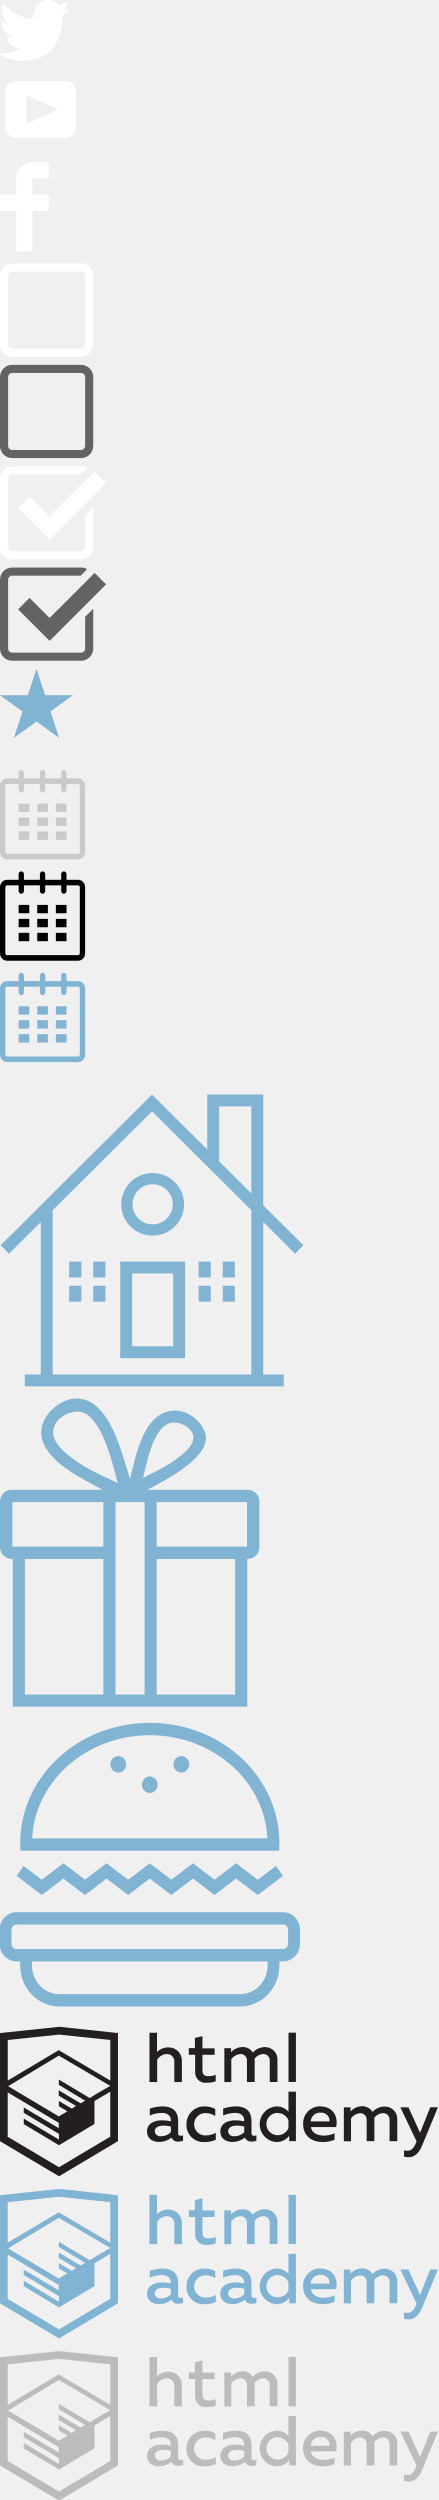
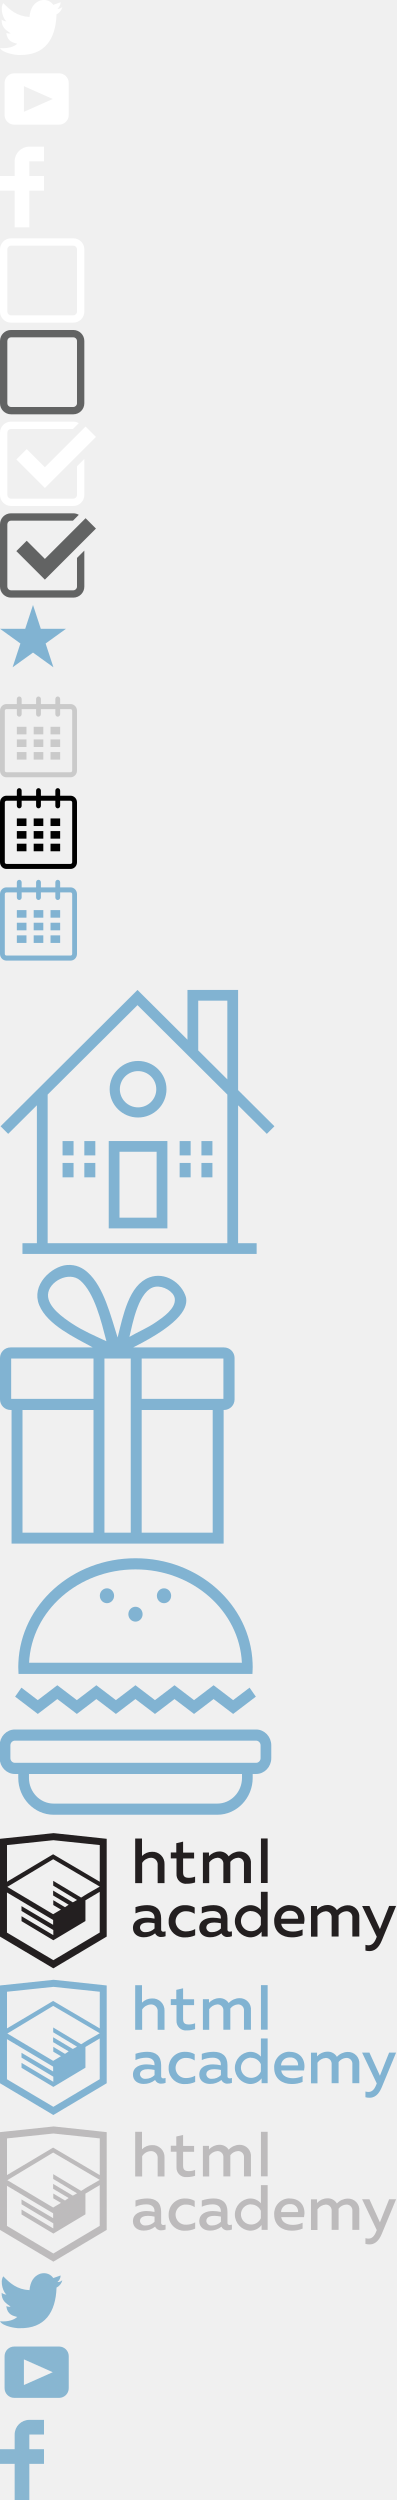
<svg xmlns="http://www.w3.org/2000/svg" xmlns:xlink="http://www.w3.org/1999/xlink">
  <defs />
  <symbol viewBox="0 0 17 15" id="twitter">
    <path d="M10.95.144c1.685-.496 2.984.27 3.577 1.179.673-.231 1.331-.481 2.011-.708a2.345 2.345 0 0 1-.857 1.768c.685.17 1.304-.491 1.304-.491-.169 1-1.006 1.788-1.563 2.024-.231 6.75-3.175 11.217-10.077 11.082h-.446c-.41 0-4.164-.46-4.898-1.887 2.271.196 3.893-.422 4.693-1.177-.96-.3-2.679-.477-2.979-2.95.349.106.564.228 1.19.119C1.705 8.247.374 7.53.448 5.33c.285.328 1.067.536 1.34.472C1.085 5.561-.182 2.442.894.85c1.818 1.854 3.735 3.606 7.152 3.773C8.254 2.33 9.183.793 10.95.144z" />
  </symbol>
  <symbol viewBox="0 0 20 16" id="youtube">
    <path d="M17 0H3C1.35 0 0 1.35 0 3v10c0 1.65 1.35 3 3 3h14c1.65 0 3-1.35 3-3V3c0-1.65-1.35-3-3-3zM6.027 11.998V4.002L15.014 8l-8.987 3.998z" />
  </symbol>
  <symbol viewBox="0 0 12 22" id="facebook">
    <path d="M12 4V0H8a4 4 0 0 0-4 4v4H0v4h4v10h4V12h4V8H8V4h4z" />
  </symbol>
  <symbol viewBox="0 0 23 23" id="checkbox-off">
    <path d="M20 2c.542 0 1 .458 1 1v17c0 .542-.458 1-1 1H3c-.542 0-1-.458-1-1V3c0-.542.458-1 1-1h17m0-2H3C1.35 0 0 1.35 0 3v17c0 1.65 1.35 3 3 3h17c1.65 0 3-1.35 3-3V3c0-1.65-1.35-3-3-3z" />
  </symbol>
  <symbol viewBox="0 0 27 23" id="checkbox-on">
    <path d="M7.285 7.486l-2.829 2.829 7.783 7.783L26.171 4.166l-2.828-2.829-11.104 11.102z" />
    <path d="M21 20c0 .542-.458 1-1 1H3c-.542 0-1-.458-1-1V3c0-.542.458-1 1-1h16.908L21.493.415A2.96 2.96 0 0 0 20 0H3C1.35 0 0 1.35 0 3v17c0 1.65 1.35 3 3 3h17c1.65 0 3-1.35 3-3v-9.829l-2 2V20z" />
  </symbol>
  <symbol viewBox="0 0 18 17" id="star">
    <path d="M9.002 0l2.126 6.494h6.877l-5.564 4.012L14.566 17l-5.564-4.013L3.438 17l2.126-6.494L0 6.494h6.878z" />
  </symbol>
  <symbol viewBox="0 0 75 72" id="icon1">
    <path d="M29.656 65.033h16V41.21h-16v23.823zm2.937-20.899h10.125V62.11H32.593V44.134z" />
    <path d="M72.771 39.253l2.076-2.068-9.908-9.865V0H51.127v13.567L37.5 0 .152 37.185l2.077 2.068 7.832-7.795v37.618H6.124V72h63.875v-2.924H64.94V31.458l7.831 7.795zM62.002 69.076H12.999V28.534L37.5 4.149l24.502 24.385v40.542zm0-44.682l-7.938-7.902V2.924h7.938v21.47z" />
    <path d="M29.906 27.08c0 4.261 3.47 7.713 7.75 7.713 4.279 0 7.75-3.452 7.75-7.713 0-4.259-3.471-7.713-7.75-7.713-4.281 0-7.75 3.454-7.75 7.713zm7.75-4.945c2.744 0 4.969 2.214 4.969 4.945 0 2.732-2.225 4.948-4.969 4.948-2.746 0-4.97-2.216-4.97-4.948 0-2.731 2.225-4.945 4.97-4.945zM17.061 41.21h3v3.919h-3zM22.999 41.21h3v3.919h-3zM17.061 47.182h3v3.919h-3zM22.999 47.182h3v3.919h-3zM48.998 41.21h3v3.919h-3zM54.936 41.21h3v3.919h-3zM48.998 47.182h3v3.919h-3zM54.936 47.182h3v3.919h-3z" />
  </symbol>
  <symbol viewBox="0 0 64 76" id="icon2">
    <path fill-rule="evenodd" clip-rule="evenodd" d="M61.097 22.501H36.312C50.125 15.602 51.229 11.25 50.72 8.816c-1.162-3.963-5.692-7.023-10.002-5.407-5.569 2.089-7.137 10.388-8.644 16.387-1.924-6.07-3.784-13.814-8.136-17.737C22.677.921 20.843-.205 18.175.031c-4.026.356-9.802 5.382-7.458 10.981 2.251 5.378 9.687 8.777 14.578 11.489H2.879A2.882 2.882 0 0 0 0 25.37v11.322a2.882 2.882 0 0 0 2.879 2.869h.274V76h57.841V39.561h.103a2.882 2.882 0 0 0 2.88-2.869V25.37a2.882 2.882 0 0 0-2.88-2.869zM42.413 5.944c2.103-.31 4.982 1.299 5.255 3.209.393 2.756-3.4 5.255-5.086 6.421-2.523 1.744-4.928 2.643-7.287 4.055.884-3.69 2.549-13.011 7.118-13.685zm-22.882 9.968c-2.225-1.485-6.544-4.431-6.44-7.771.112-3.595 5.743-6.57 8.814-3.886 3.856 3.371 5.713 11.105 7.119 16.557-3.249-1.539-6.328-2.788-9.493-4.9zm5.972 57.114H6.136V39.561h19.368v33.465zm0-36.502H3.046V25.538h22.457v10.986zm10.157 0v36.503h-7.174V25.538h7.174v10.986zm22.351 36.502H38.644V39.561h19.367v33.465zm2.92-36.502H38.644V25.538h22.287v10.986z" />
  </symbol>
  <symbol viewBox="0 0 74 70" id="icon3">
    <path d="M69.854 46.71H4.051c-2.274 0-4.135 1.94-4.135 4.313v3.504c0 2.372 1.861 4.313 4.135 4.313h.93v1.053c0 5.536 4.341 10.065 9.648 10.065h44.646c5.306 0 9.648-4.529 9.648-10.065V58.84h.93c2.274 0 4.135-1.941 4.135-4.313v-3.504c0-2.373-1.86-4.313-4.134-4.313zm-3.848 13.184c0 3.871-3.019 7.021-6.73 7.021H14.629c-3.711 0-6.731-3.15-6.731-7.021v-1.053h58.107v1.053zm5.065-5.367c0 .688-.558 1.271-1.218 1.271H4.051c-.66 0-1.217-.582-1.217-1.271v-3.504c0-.688.558-1.271 1.217-1.271h65.802c.66 0 1.218.582 1.218 1.271v3.504zM15.634 38.406l5.323 4.059 5.326-4.059 5.328 4.059 5.328-4.059 5.328 4.059 5.329-4.059 5.327 4.059 5.33-4.06 5.336 4.059 6.194-4.712-1.72-2.459-4.474 3.403-5.336-4.057-5.33 4.056-5.327-4.057-5.329 4.057-5.328-4.057-5.328 4.057-5.328-4.057-5.325 4.057-5.323-4.057-5.327 4.057-4.467-3.401-1.721 2.457 6.188 4.714zM7.978 31.544H68.855c.041-.619.069-1.241.069-1.87 0-.394-.016-.783-.032-1.173C68.227 12.657 54.186 0 36.952 0 19.719 0 5.677 12.657 5.013 28.501c-.017.39-.032.78-.032 1.173 0 .629.028 1.251.07 1.87h2.927zM36.952 3.043c15.591 0 28.35 11.316 29.021 25.458H7.931c.673-14.142 13.43-25.458 29.021-25.458z" />
    <ellipse cx="36.952" cy="15.26" rx="1.945" ry="2.03" />
    <ellipse cx="29.172" cy="10.23" rx="1.946" ry="2.03" />
    <ellipse cx="44.732" cy="10.23" rx="1.946" ry="2.03" />
  </symbol>
  <symbol viewBox="0 0 21 22" id="calendar">
    <path d="M19.251 2.025h-2.845V.648c0-.381-.294-.689-.656-.689-.363 0-.656.308-.656.689v1.377h-3.938V.648c0-.381-.294-.689-.655-.689-.363 0-.657.308-.657.689v1.377H5.906V.648c0-.381-.294-.689-.656-.689-.363 0-.657.308-.657.689v1.377H1.75C.784 2.025 0 2.847 0 3.862v16.302C0 21.179.784 22 1.75 22h17.501c.966 0 1.749-.821 1.749-1.836V3.862c0-1.015-.783-1.837-1.749-1.837zm.437 18.139a.448.448 0 0 1-.437.459H1.75a.45.45 0 0 1-.438-.459V3.862a.45.45 0 0 1 .438-.459h2.844v1.378c0 .381.294.689.657.689.362 0 .656-.308.656-.689V3.403h3.938v1.378c0 .381.294.689.657.689.361 0 .655-.308.655-.689V3.403h3.938v1.378c0 .381.293.689.656.689.362 0 .656-.308.656-.689V3.403h2.845c.241 0 .437.206.437.459v16.302z" />
    <path d="M4.594 8.225h2.625v2.066H4.594zM4.594 11.668h2.625v2.067H4.594zM4.594 15.112h2.625v2.066H4.594zM9.188 15.112h2.625v2.066H9.188zM9.188 11.668h2.625v2.067H9.188zM9.188 8.225h2.625v2.066H9.188zM13.781 15.112h2.625v2.066h-2.625zM13.781 11.668h2.625v2.067h-2.625zM13.781 8.225h2.625v2.066h-2.625z" />
  </symbol>
  <symbol viewBox="0 0 108.08 36.85" id="logo-htmlacademy">
    <path d="M44.61,26.88a2,2,0,0,0,.55-0.1v1.33a3.25,3.25,0,0,1-1.18.21,1.67,1.67,0,0,1-1.67-1,4.84,4.84,0,0,1-3.14,1.08c-1.51,0-2.91-.83-2.91-2.55,0-2.13,2-2.79,3.71-2.79a11.08,11.08,0,0,1,2.17.25v-0.3c0-1-.76-1.77-2.19-1.77a7.42,7.42,0,0,0-3,.64v-1.7a10.21,10.21,0,0,1,3.19-.55c2.36,0,3.81,1.12,3.81,3.65v3a0.54,0.54,0,0,0,.49.59h0.17Zm-6.44-1.13A1.35,1.35,0,0,0,39.63,27h0.11a3.39,3.39,0,0,0,2.41-1V24.58a9.72,9.72,0,0,0-1.81-.21c-1,0-2.16.33-2.16,1.38h0Zm12.36-6.11a5,5,0,0,1,2.57.64V22a4.08,4.08,0,0,0-2.3-.7,2.75,2.75,0,1,0,0,5.49,5,5,0,0,0,2.43-.64v1.71a6.27,6.27,0,0,1-2.76.57A4.21,4.21,0,0,1,46,24.51q0-.21,0-0.41a4.32,4.32,0,0,1,4.18-4.46h0.38Zm12.17,7.24a2,2,0,0,0,.55-0.1v1.33a3.25,3.25,0,0,1-1.18.21,1.67,1.67,0,0,1-1.67-1,4.84,4.84,0,0,1-3.14,1.08c-1.51,0-2.91-.83-2.91-2.55,0-2.13,2-2.79,3.71-2.79a11.08,11.08,0,0,1,2.17.25v-0.3c0-1-.76-1.77-2.19-1.77a7.42,7.42,0,0,0-3,.64v-1.7a10.21,10.21,0,0,1,3.19-.55c2.36,0,3.81,1.12,3.81,3.65v3a0.54,0.54,0,0,0,.49.59h0.17Zm-6.44-1.13A1.35,1.35,0,0,0,57.73,27h0.11a3.39,3.39,0,0,0,2.41-1V24.58a9.72,9.72,0,0,0-1.81-.21c-1.06,0-2.16.33-2.16,1.38h0ZM73,16V28.2H71.35V26.88a3.88,3.88,0,0,1-3.19,1.54,4.4,4.4,0,0,1,0-8.78,3.81,3.81,0,0,1,3,1.3V16H73Zm-4.53,5.22a2.76,2.76,0,1,0,0,5.52A2.86,2.86,0,0,0,71.15,25V23A2.91,2.91,0,0,0,68.49,21.27ZM79,19.64c3.31,0,4.46,2.68,3.92,5.09H76.7c0.21,1.5,1.67,2.11,3.19,2.11a6.11,6.11,0,0,0,2.64-.59v1.6a7.14,7.14,0,0,1-3,.57C77,28.42,74.78,27,74.78,24a4.18,4.18,0,0,1,4-4.39H79Zm0.09,1.54a2.28,2.28,0,0,0-2.44,2.1v0.06H81.3A2,2,0,0,0,79.13,21.18Zm5.73,7V19.87h1.65v1a3.81,3.81,0,0,1,2.78-1.27A2.86,2.86,0,0,1,91.89,21a4.12,4.12,0,0,1,2.91-1.33A3.06,3.06,0,0,1,98,23V28.2h-1.9V23.05a1.59,1.59,0,0,0-1.42-1.75H94.42a2.8,2.8,0,0,0-2.07,1.12V28.2h-1.9V23.05A1.59,1.59,0,0,0,89,21.31H88.8a3,3,0,0,0-2.21,1.29v5.63H84.86Zm21.31-8.33h1.9l-3.91,9.46c-0.9,2.17-2.09,2.86-3.35,2.86a4.76,4.76,0,0,1-1.1-.14V30.46a2.86,2.86,0,0,0,.85.12c0.9,0,1.58-.64,2.07-1.9l0.17-.42-4-8.4h2l2.86,6.29ZM38.73,1.46V6.22a3.81,3.81,0,0,1,2.7-1.14,3.25,3.25,0,0,1,3.44,3.4v5.15H43V8.72a1.81,1.81,0,0,0-1.61-2h-0.3a2.93,2.93,0,0,0-2.32,1.39v5.52h-1.9V1.46h1.9ZM49.94,2.31v3h3V6.91h-3v3.81c0,1.1.5,1.46,1.58,1.46a4.49,4.49,0,0,0,1.69-.33v1.6A6.8,6.8,0,0,1,51,13.8a2.55,2.55,0,0,1-2.86-2.74V6.89H46.58V5.26h1.5V2.74Zm5.4,11.31V5.28H57v1A3.81,3.81,0,0,1,59.77,5a2.86,2.86,0,0,1,2.6,1.33A4.12,4.12,0,0,1,65.28,5,3.06,3.06,0,0,1,68.44,8.4v5.21h-1.9V8.46a1.59,1.59,0,0,0-1.42-1.75H64.89a2.8,2.8,0,0,0-2.07,1.12v5.78h-1.9V8.46A1.59,1.59,0,0,0,59.5,6.71H59.27A3,3,0,0,0,57.06,8v5.63H55.34ZM71.17,1.45H73V13.6H71.17V1.45ZM14.71,0H14.55L0,1.54V28.21l14.55,8.66,14.55-8.66V1.54Zm12.5,27.1L14.55,34.64,1.9,27.12V16.18l12.59,7.5V25L5.86,19.9v1.31l8.68,5.21v1.39L5.87,22.65V24l8.68,5.21,8.75-5.24V18.31L27.2,16V27.12Zm0-12.53-3.48,2-1.6,1L14.51,13v1.31L21,18.23H21l-0.14.09-1,.54-5.37-3.2V17l4.24,2.52-1,.67-3.2-1.9v1.31l2.1,1.24L14.5,22.1,2,14.65,14.51,7.11Zm0-1.32L14.49,5.76,1.91,13.25v-10L14.56,1.92,27.21,3.25v10h0Z" transform="translate(0 -0.02)" />
  </symbol>
  <view id="twitter-view" viewBox="0 0 17 15" />
  <view id="youtube-view" viewBox="0 20 20 14" />
  <view id="facebook-view" viewBox="0 40 12 22" />
  <view id="checkbox-off-view" viewBox="0 65 27 23" />
  <view id="checkbox-off-disabled-view" viewBox="0 90 27 23" />
  <view id="checkbox-on-view" viewBox="0 115 27 23" />
  <view id="checkbox-on-disabled-view" viewBox="0 140 27 23" />
  <view id="star-view" viewBox="0 165 18 17" />
  <view id="calendar-view" viewBox="0 190 21 22" />
  <view id="calendar-hover-view" viewBox="0 215 21 22" />
  <view id="calendar-active-view" viewBox="0 240 21 22" />
  <view id="icon1-view" viewBox="0 270 75 72" />
  <view id="icon2-view" viewBox="0 345 64 76" />
  <view id="icon3-view" viewBox="0 425 74 70" />
  <view id="logo-htmlacademy-view" viewBox="0 500 108.08 36.85" />
  <view id="logo-htmlacademy-hover-view" viewBox="0 540 108.08 36.85" />
  <view id="logo-htmlacademy-active-view" viewBox="0 580 108.08 36.85" />
+   <view id="twitter-active-view" viewBox="0 620 17 15" />
+   <view id="youtube-active-view" viewBox="0 640 20 14" />
+   <view id="facebook-active-view" viewBox="0 660 12 22" />
  <use xlink:href="#twitter" style="fill: #ffffff;" width="17" height="15" x="0" y="0" />
  <use xlink:href="#youtube" style="fill: #ffffff;" width="20" height="14" x="0" y="20" />
  <use xlink:href="#facebook" style="fill: #ffffff;" width="12" height="22" x="0" y="40" />
  <use xlink:href="#checkbox-off" style="fill: #ffffff;" width="23" height="23" x="0" y="65" />
  <use xlink:href="#checkbox-off" style="fill: #626363;" width="23" height="23" x="0" y="90" />
  <use xlink:href="#checkbox-on" style="fill: #ffffff;" width="27" height="23" x="0" y="115" />
  <use xlink:href="#checkbox-on" style="fill: #626363;" width="27" height="23" x="0" y="140" />
  <use xlink:href="#star" style="fill: #81b3d2;" width="18" height="17" x="0" y="165" />
  <use xlink:href="#calendar" style="fill: #cacaca;" width="21" height="22" x="0" y="190" />
  <use xlink:href="#calendar" style="fill: #000000;" width="21" height="22" x="0" y="215" />
  <use xlink:href="#calendar" style="fill: #81b3d2;" width="21" height="22" x="0" y="240" />
  <use xlink:href="#icon1" style="fill: #81b3d2;" width="75" height="72" x="0" y="270" />
  <use xlink:href="#icon2" style="fill: #81b3d2;" width="64" height="76" x="0" y="345" />
  <use xlink:href="#icon3" style="fill: #81b3d2;" width="74" height="70" x="0" y="425" />
  <use xlink:href="#logo-htmlacademy" style="fill: #231f20;" width="108.08" height="36.85" x="0" y="500" />
  <use xlink:href="#logo-htmlacademy" style="fill: #81b3d2;" width="108.08" height="36.85" x="0" y="540" />
  <use xlink:href="#logo-htmlacademy" style="fill: #bdbbbc;" width="108.08" height="36.85" x="0" y="580" />
+   <use xlink:href="#twitter" style="fill: #88b6d1;" width="17" height="15" x="0" y="620" />
+   <use xlink:href="#youtube" style="fill: #88b6d1;" width="20" height="14" x="0" y="640" />
+   <use xlink:href="#facebook" style="fill: #88b6d1;" width="12" height="22" x="0" y="660" />
</svg>
